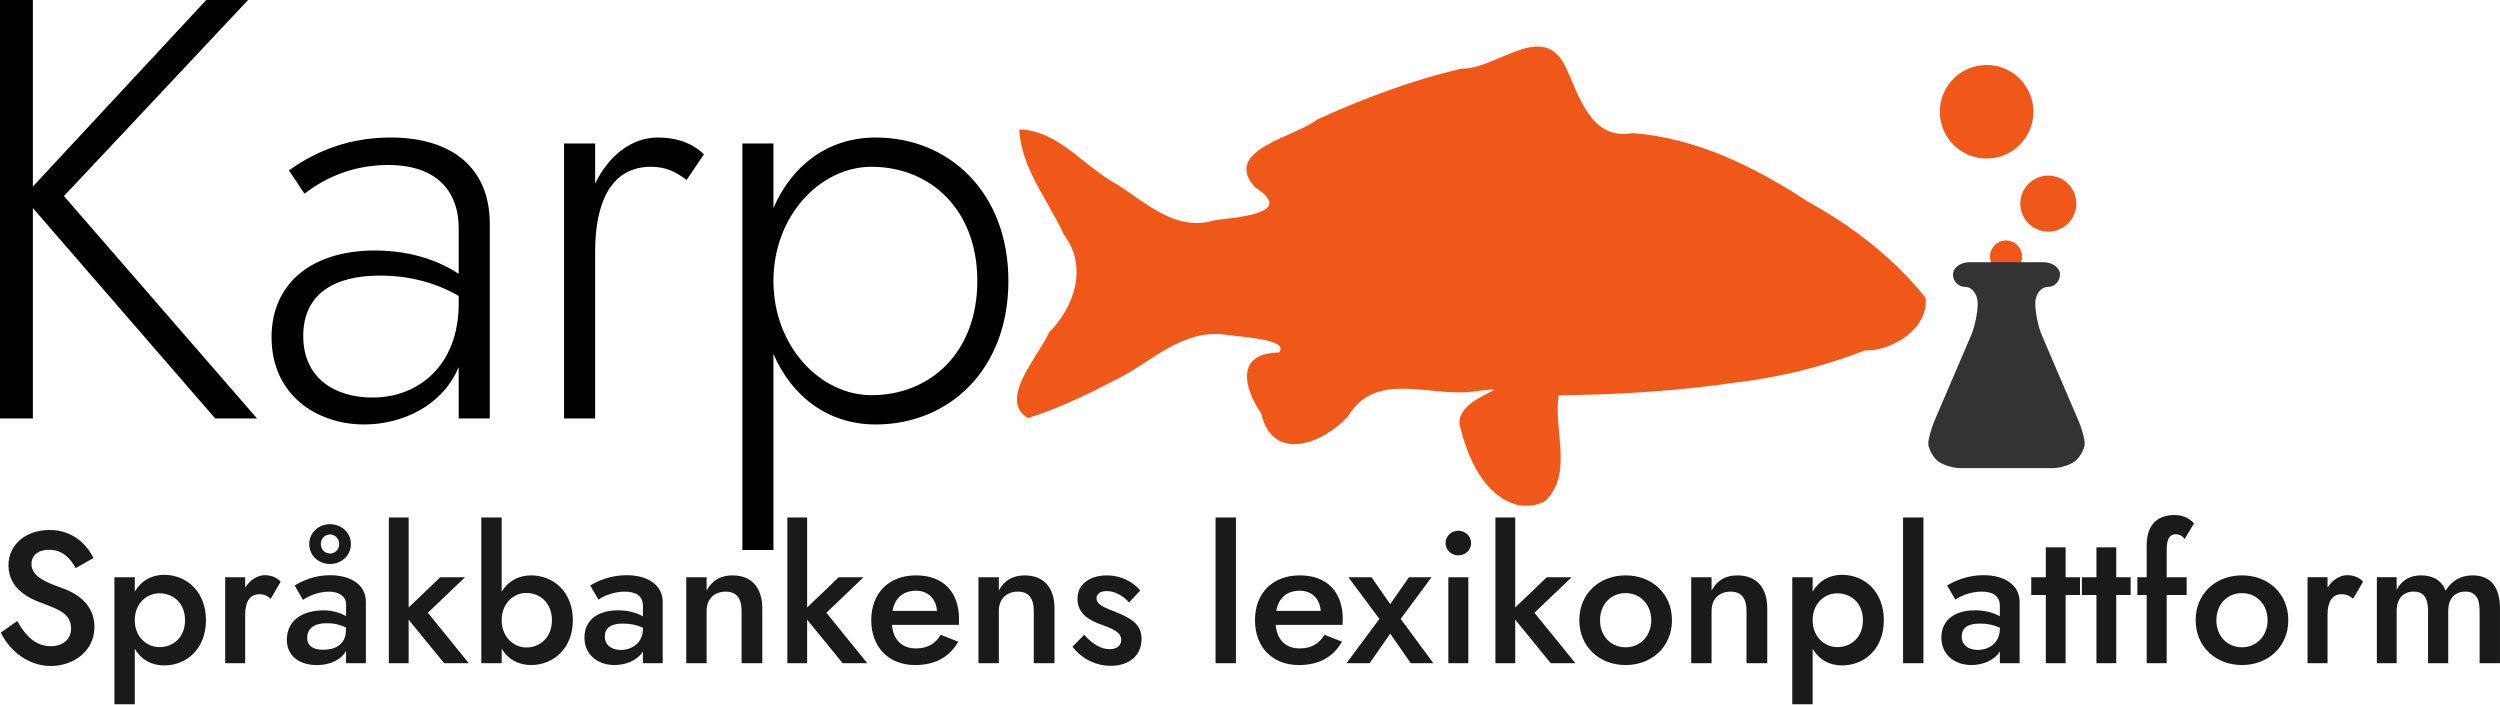
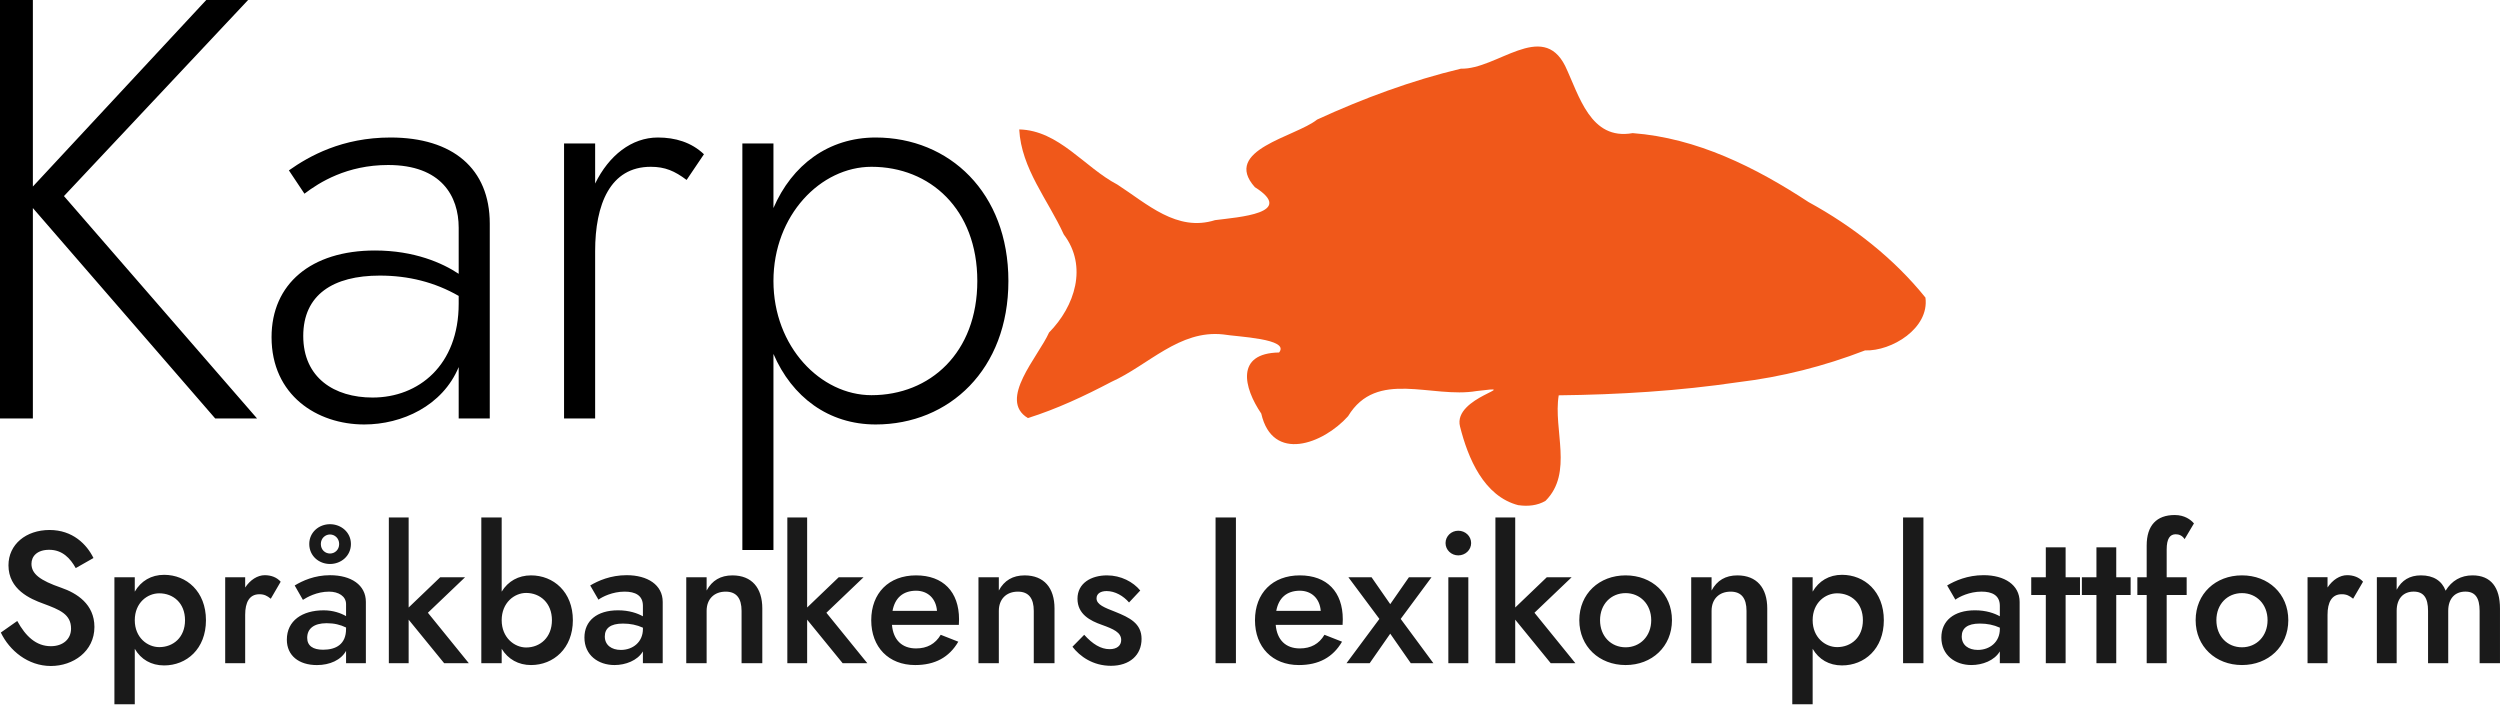
<svg xmlns="http://www.w3.org/2000/svg" width="59.009mm" height="16.624mm" viewBox="0 0 59.009 16.624" version="1.1" id="svg780">
  <defs id="defs777" />
  <g id="layer1" transform="translate(-1.15711,-29.46278)">
+     <g id="g1063" transform="translate(-106.3086,0.1757907)">
+       <path style="fill:#f0581a;fill-opacity:1;stroke-width:0.011" d="m 143.309,41.213 c -0.821,-0.209 -1.195,-1.117 -1.381,-1.857 -0.184,-0.704 1.556,-0.985 0.392,-0.839 -1.067,0.181 -2.357,-0.523 -3.035,0.594 -0.59,0.658 -1.783,1.101 -2.049,-0.062 -0.419,-0.618 -0.61,-1.426 0.421,-1.442 0.264,-0.328 -0.993,-0.37 -1.317,-0.426 -1.036,-0.115 -1.769,0.727 -2.643,1.12 -0.633,0.333 -1.286,0.639 -1.969,0.854 -0.715,-0.431 0.246,-1.45 0.499,-2.019 0.61,-0.619 0.918,-1.564 0.348,-2.315 -0.371,-0.815 -1.002,-1.551 -1.052,-2.479 0.937,0.022 1.537,0.893 2.317,1.302 0.703,0.455 1.405,1.123 2.305,0.839 0.553,-0.071 1.916,-0.161 0.939,-0.779 -0.782,-0.88 0.959,-1.184 1.471,-1.595 1.097,-0.503 2.224,-0.921 3.394,-1.201 0.844,0.024 1.918,-1.143 2.46,-0.065 0.334,0.701 0.593,1.765 1.594,1.586 1.516,0.115 2.9,0.807 4.152,1.628 1.043,0.57 2.015,1.33 2.758,2.254 0.097,0.725 -0.798,1.269 -1.426,1.247 -0.964,0.372 -1.964,0.627 -2.992,0.75 -1.403,0.207 -2.821,0.294 -4.238,0.31 -0.133,0.814 0.349,1.83 -0.311,2.49 -0.189,0.114 -0.423,0.135 -0.637,0.103 z" id="path674-1-6" />
+     </g>
    <path style="font-weight:300;font-size:53.333px;font-family:'Jost*';-inkscape-font-specification:'Jost*, Light';letter-spacing:-1px;white-space:pre" d="m 169.705,174.488 v 37.333 h 2.933 v -18.773 l 16.267,18.773 h 3.733 l -17.227,-19.84 16.427,-17.493 h -3.733 l -15.467,16.64 v -16.64 z m 27.16,17.28 c 1.333,-1.013 3.787,-2.56 7.467,-2.56 4.747,0 6.293,2.773 6.293,5.6 v 4.107 c -1.44,-0.96 -3.947,-2.08 -7.467,-2.08 -5.707,0 -9.227,2.987 -9.227,7.733 0,5.173 4.053,7.787 8.267,7.787 3.36,0 6.987,-1.653 8.427,-5.12 v 4.587 h 2.773 V 194.435 c 0,-4.907 -3.307,-7.68 -8.853,-7.68 -4.32,0 -7.253,1.653 -9.067,2.933 z m -0.107,12.693 c 0,-3.68 2.667,-5.387 6.827,-5.387 2.56,0 4.907,0.587 7.04,1.813 v 0.693 c 0,5.493 -3.573,8.373 -7.68,8.373 -3.413,0 -6.187,-1.76 -6.187,-5.493 z m 26.04,-17.173 h -2.773 v 24.533 h 2.773 v -14.933 c 0,-4.16 1.333,-7.52 4.96,-7.52 1.28,0 2.133,0.373 3.2,1.173 l 1.547,-2.293 c -1.12,-1.067 -2.56,-1.493 -4.107,-1.493 -2.347,0 -4.373,1.6 -5.6,4.107 z m 15.907,36.267 v -17.493 c 1.653,3.84 4.907,6.293 9.12,6.293 6.56,0 11.84,-4.907 11.84,-12.8 0,-7.893 -5.28,-12.8 -11.84,-12.8 -4.213,0 -7.467,2.453 -9.12,6.293 v -5.76 h -2.773 v 36.267 z m 18.187,-24 c 0,6.4 -4.213,10.187 -9.44,10.187 -4.533,0 -8.747,-4.32 -8.747,-10.187 0,-5.867 4.213,-10.187 8.747,-10.187 5.227,0 9.44,3.787 9.44,10.187 z" id="text825-0" transform="matrix(0.2645833,0,0,0.2645833,-43.7441,-16.70383)" aria-label="Karp" />
    <path style="font-weight:500;font-size:16.667px;font-family:'Jost*';-inkscape-font-specification:'Jost*, Medium';white-space:pre;fill:#1a1a1a" d="m 484.258,336.423 -1.467,1.033 c 0.767,1.6 2.417,2.983 4.467,2.983 1.983,0 3.883,-1.3 3.883,-3.483 0,-2.033 -1.567,-3.017 -2.967,-3.5 -1.883,-0.65 -2.65,-1.233 -2.65,-2.133 0,-0.667 0.5,-1.25 1.583,-1.25 1.183,0 1.883,0.767 2.367,1.633 l 1.583,-0.9 c -0.6,-1.217 -1.85,-2.5 -3.917,-2.5 -2.1,0 -3.667,1.283 -3.667,3.15 0,2.167 1.95,3 3.1,3.417 1.483,0.55 2.483,0.95 2.483,2.233 0,0.933 -0.717,1.567 -1.8,1.567 -1.317,0 -2.25,-0.883 -3,-2.25 z m 10.483,7.433 v -4.95 c 0.55,0.95 1.467,1.483 2.617,1.483 2,0 3.733,-1.467 3.733,-4.033 0,-2.567 -1.733,-4.05 -3.733,-4.05 -1.15,0 -2.067,0.55 -2.617,1.5 v -1.283 h -1.817 v 11.333 z m 4.483,-7.5 c 0,1.533 -1.05,2.4 -2.3,2.4 -1.05,0 -2.183,-0.85 -2.183,-2.4 0,-1.567 1.133,-2.4 2.183,-2.4 1.25,0 2.3,0.867 2.3,2.4 z m 7.65,-1.917 0.883,-1.517 c -0.35,-0.4 -0.867,-0.583 -1.417,-0.583 -0.65,0 -1.3,0.417 -1.75,1.1 v -0.917 h -1.783 v 7.667 h 1.783 v -4.317 c 0,-1.1 0.367,-1.833 1.267,-1.833 0.433,0 0.683,0.133 1.017,0.4 z m 3.433,-4.883 c 0,1.067 0.867,1.783 1.85,1.783 0.983,0 1.867,-0.717 1.867,-1.783 0,-1.05 -0.883,-1.767 -1.867,-1.767 -0.983,0 -1.85,0.717 -1.85,1.767 z m 1.033,0 c 0,-0.517 0.4,-0.85 0.817,-0.85 0.417,0 0.817,0.333 0.817,0.85 0,0.533 -0.4,0.85 -0.817,0.85 -0.417,0 -0.817,-0.317 -0.817,-0.85 z m -1.6,4.983 c 0.367,-0.233 1.233,-0.733 2.333,-0.733 0.833,0 1.517,0.4 1.517,1.117 v 1.067 c -0.467,-0.267 -1.15,-0.517 -2,-0.517 -1.9,0 -3.283,0.917 -3.283,2.617 0,1.417 1.067,2.267 2.683,2.267 1.15,0 2.15,-0.45 2.6,-1.267 v 1.1 h 1.767 v -5.467 c 0,-1.517 -1.317,-2.383 -3.2,-2.383 -1.383,0 -2.467,0.5 -3.15,0.917 z m 0.383,3.383 c 0,-0.8 0.583,-1.3 1.733,-1.3 0.683,0 1.217,0.133 1.733,0.383 v 0.133 c 0,1.35 -0.883,1.85 -2.05,1.85 -0.9,0 -1.417,-0.35 -1.417,-1.067 z m 11.867,-5.4 -2.817,2.7 v -8.033 h -1.767 v 13 h 1.767 v -3.883 l 3.167,3.883 h 2.2 l -3.65,-4.5 3.317,-3.167 z m 11.833,3.833 c 0,-2.533 -1.733,-4 -3.733,-4 -1.117,0 -2.05,0.517 -2.617,1.45 v -6.617 h -1.817 v 13 h 1.817 v -1.283 c 0.567,0.933 1.5,1.45 2.617,1.45 2,0 3.733,-1.483 3.733,-4 z m -1.867,0 c 0,1.533 -1.05,2.433 -2.3,2.433 -1.05,0 -2.183,-0.883 -2.183,-2.433 0,-1.567 1.133,-2.433 2.183,-2.433 1.25,0 2.3,0.9 2.3,2.433 z m 4.15,-1.833 c 0.333,-0.25 1.25,-0.717 2.333,-0.717 0.95,0 1.633,0.333 1.633,1.267 v 0.933 c -0.483,-0.267 -1.217,-0.533 -2.217,-0.533 -1.9,0 -3,0.95 -3,2.433 0,1.567 1.233,2.45 2.683,2.45 0.983,0 2.05,-0.4 2.533,-1.217 v 1.05 h 1.767 v -5.467 c 0,-1.517 -1.35,-2.383 -3.217,-2.383 -1.433,0 -2.55,0.5 -3.25,0.917 z m 0.567,3.283 c 0,-0.717 0.483,-1.15 1.617,-1.15 0.65,0 1.233,0.117 1.783,0.367 v 0.117 c 0,1.167 -0.9,1.867 -1.967,1.867 -0.833,0 -1.433,-0.433 -1.433,-1.2 z m 12.2,-2.283 v 4.667 h 1.85 v -4.883 c 0,-1.833 -0.933,-2.95 -2.667,-2.95 -1.05,0 -1.817,0.45 -2.3,1.35 v -1.183 h -1.817 v 7.667 h 1.817 v -4.667 c 0,-1.05 0.667,-1.717 1.7,-1.717 0.967,0 1.417,0.6 1.417,1.717 z m 8.667,-3 -2.817,2.7 v -8.033 h -1.767 v 13 h 1.767 v -3.883 l 3.167,3.883 h 2.2 l -3.65,-4.5 3.317,-3.167 z m 6.817,7.833 c 1.767,0 3.033,-0.683 3.85,-2.083 l -1.567,-0.617 c -0.483,0.817 -1.217,1.217 -2.2,1.217 -1.25,0 -2.033,-0.75 -2.15,-2.1 h 5.967 c 0,-0.083 0.017,-0.3 0.017,-0.5 0,-2.45 -1.417,-3.917 -3.833,-3.917 -2.433,0 -4,1.583 -4,4 0,2.4 1.55,4 3.917,4 z m 0.067,-6.633 c 1.083,0 1.8,0.717 1.883,1.8 h -3.967 c 0.217,-1.167 0.933,-1.783 2.083,-1.8 z m 10.517,1.8 v 4.667 h 1.85 v -4.883 c 0,-1.833 -0.933,-2.95 -2.667,-2.95 -1.05,0 -1.817,0.45 -2.3,1.35 v -1.183 h -1.817 v 7.667 h 1.817 v -4.667 c 0,-1.05 0.667,-1.717 1.7,-1.717 0.967,0 1.417,0.6 1.417,1.717 z m 4.5,2.133 -1.05,1.067 c 0.667,0.867 1.833,1.7 3.433,1.7 1.667,0 2.733,-0.95 2.733,-2.4 0,-1.383 -1.067,-1.9 -2.35,-2.417 -0.933,-0.367 -1.667,-0.633 -1.667,-1.2 0,-0.433 0.383,-0.65 0.9,-0.65 0.75,0 1.5,0.433 2,1.017 l 1,-1.067 c -0.633,-0.767 -1.717,-1.35 -2.967,-1.35 -1.417,0 -2.633,0.7 -2.633,2.083 0,1.383 1.133,1.967 2.183,2.333 1.017,0.367 1.717,0.667 1.717,1.35 0,0.5 -0.383,0.817 -1.033,0.817 -0.783,0 -1.517,-0.45 -2.267,-1.283 z m 11.717,-10.467 v 13 h 1.817 v -13 z m 7.433,13.167 c 1.767,0 3.033,-0.683 3.85,-2.083 l -1.567,-0.617 c -0.483,0.817 -1.217,1.217 -2.2,1.217 -1.25,0 -2.033,-0.75 -2.15,-2.1 h 5.967 c 0,-0.083 0.017,-0.3 0.017,-0.5 0,-2.45 -1.417,-3.917 -3.833,-3.917 -2.433,0 -4,1.583 -4,4 0,2.4 1.55,4 3.917,4 z m 0.067,-6.633 c 1.083,0 1.8,0.717 1.883,1.8 h -3.967 c 0.217,-1.167 0.933,-1.783 2.083,-1.8 z m 9.75,-1.2 -1.667,2.4 -1.667,-2.4 h -2.067 l 2.767,3.717 -2.933,3.95 h 2.067 l 1.833,-2.633 1.833,2.633 h 2.017 l -2.917,-3.95 2.75,-3.717 z m 3.267,-3.05 c 0,0.617 0.517,1.1 1.133,1.1 0.633,0 1.15,-0.483 1.15,-1.1 0,-0.617 -0.517,-1.1 -1.15,-1.1 -0.617,0 -1.133,0.483 -1.133,1.1 z m 0.25,3.05 v 7.667 h 1.783 v -7.667 z m 8.783,0 -2.817,2.7 v -8.033 h -1.767 v 13 h 1.767 v -3.883 l 3.167,3.883 h 2.2 l -3.65,-4.5 3.317,-3.167 z m 2.9,3.833 c 0,2.35 1.783,4 4.133,4 2.35,0 4.133,-1.65 4.133,-4 0,-2.367 -1.783,-4 -4.133,-4 -2.35,0 -4.133,1.633 -4.133,4 z m 1.85,0 c 0,-1.433 0.983,-2.417 2.283,-2.417 1.283,0 2.283,0.983 2.283,2.417 0,1.433 -1,2.417 -2.283,2.417 -1.3,0 -2.283,-0.983 -2.283,-2.417 z m 13.067,-0.833 v 4.667 h 1.85 v -4.883 c 0,-1.833 -0.933,-2.95 -2.667,-2.95 -1.05,0 -1.817,0.45 -2.3,1.35 v -1.183 h -1.817 v 7.667 h 1.817 v -4.667 c 0,-1.05 0.667,-1.717 1.7,-1.717 0.967,0 1.417,0.6 1.417,1.717 z m 5.9,8.333 v -4.95 c 0.55,0.95 1.467,1.483 2.617,1.483 2,0 3.733,-1.467 3.733,-4.033 0,-2.567 -1.733,-4.05 -3.733,-4.05 -1.15,0 -2.067,0.55 -2.617,1.5 v -1.283 h -1.817 v 11.333 z m 4.483,-7.5 c 0,1.533 -1.05,2.4 -2.3,2.4 -1.05,0 -2.183,-0.85 -2.183,-2.4 0,-1.567 1.133,-2.4 2.183,-2.4 1.25,0 2.3,0.867 2.3,2.4 z m 3.583,-9.167 v 13 h 1.817 v -13 z m 4.667,7.333 c 0.333,-0.25 1.25,-0.717 2.333,-0.717 0.95,0 1.633,0.333 1.633,1.267 v 0.933 c -0.483,-0.267 -1.217,-0.533 -2.217,-0.533 -1.9,0 -3,0.95 -3,2.433 0,1.567 1.233,2.45 2.683,2.45 0.983,0 2.05,-0.4 2.533,-1.217 v 1.05 h 1.767 v -5.467 c 0,-1.517 -1.35,-2.383 -3.217,-2.383 -1.433,0 -2.55,0.5 -3.25,0.917 z m 0.567,3.283 c 0,-0.717 0.483,-1.15 1.617,-1.15 0.65,0 1.233,0.117 1.783,0.367 v 0.117 c 0,1.167 -0.9,1.867 -1.967,1.867 -0.833,0 -1.433,-0.433 -1.433,-1.2 z m 6.2,-5.283 v 1.583 h 1.3 v 6.083 h 1.767 v -6.083 h 1.283 v -1.583 h -1.283 v -2.667 h -1.767 v 2.667 z m 4.517,0 v 1.583 h 1.3 v 6.083 h 1.767 v -6.083 h 1.283 v -1.583 h -1.283 v -2.667 h -1.767 v 2.667 z m 4.95,0 v 1.583 h 0.833 v 6.083 h 1.783 v -6.083 h 1.783 v -1.583 h -1.783 v -2.483 c 0,-0.967 0.3,-1.35 0.8,-1.35 0.267,0 0.567,0.083 0.8,0.433 l 0.833,-1.4 c -0.283,-0.333 -0.833,-0.75 -1.717,-0.75 -1.617,0 -2.5,0.933 -2.5,2.717 v 2.833 z m 5.2,3.833 c 0,2.35 1.783,4 4.133,4 2.35,0 4.133,-1.65 4.133,-4 0,-2.367 -1.783,-4 -4.133,-4 -2.35,0 -4.133,1.633 -4.133,4 z m 1.85,0 c 0,-1.433 0.983,-2.417 2.283,-2.417 1.283,0 2.283,0.983 2.283,2.417 0,1.433 -1,2.417 -2.283,2.417 -1.3,0 -2.283,-0.983 -2.283,-2.417 z m 12.2,-1.917 0.883,-1.517 c -0.35,-0.4 -0.867,-0.583 -1.417,-0.583 -0.65,0 -1.3,0.417 -1.75,1.1 v -0.917 h -1.783 v 7.667 h 1.783 v -4.317 c 0,-1.1 0.367,-1.833 1.267,-1.833 0.433,0 0.683,0.133 1.017,0.4 z m 13.1,0.867 c 0,-1.867 -0.8,-2.95 -2.45,-2.95 -1.033,0 -1.85,0.467 -2.4,1.367 -0.333,-0.883 -1.083,-1.367 -2.2,-1.367 -1,0 -1.717,0.433 -2.167,1.283 v -1.117 h -1.767 v 7.667 h 1.767 v -4.667 c 0,-1.1 0.6,-1.717 1.517,-1.717 0.883,0 1.283,0.55 1.283,1.717 v 4.667 h 1.8 v -4.667 c 0,-1.1 0.6,-1.717 1.533,-1.717 0.867,0 1.267,0.55 1.267,1.717 v 4.667 h 1.817 z" id="text10963" transform="matrix(0.2645833,0,0,0.2645833,-126.5619,-44.89189)" aria-label="Språkbankens lexikonplattform" />
-     <g id="g1063" transform="translate(-106.3086,0.1757907)">
-       <path style="fill:#f0581a;fill-opacity:1;stroke-width:0.011" d="m 143.309,41.213 c -0.821,-0.209 -1.195,-1.117 -1.381,-1.857 -0.184,-0.704 1.556,-0.985 0.392,-0.839 -1.067,0.181 -2.357,-0.523 -3.035,0.594 -0.59,0.658 -1.783,1.101 -2.049,-0.062 -0.419,-0.618 -0.61,-1.426 0.421,-1.442 0.264,-0.328 -0.993,-0.37 -1.317,-0.426 -1.036,-0.115 -1.769,0.727 -2.643,1.12 -0.633,0.333 -1.286,0.639 -1.969,0.854 -0.715,-0.431 0.246,-1.45 0.499,-2.019 0.61,-0.619 0.918,-1.564 0.348,-2.315 -0.371,-0.815 -1.002,-1.551 -1.052,-2.479 0.937,0.022 1.537,0.893 2.317,1.302 0.703,0.455 1.405,1.123 2.305,0.839 0.553,-0.071 1.916,-0.161 0.939,-0.779 -0.782,-0.88 0.959,-1.184 1.471,-1.595 1.097,-0.503 2.224,-0.921 3.394,-1.201 0.844,0.024 1.918,-1.143 2.46,-0.065 0.334,0.701 0.593,1.765 1.594,1.586 1.516,0.115 2.9,0.807 4.152,1.628 1.043,0.57 2.015,1.33 2.758,2.254 0.097,0.725 -0.798,1.269 -1.426,1.247 -0.964,0.372 -1.964,0.627 -2.992,0.75 -1.403,0.207 -2.821,0.294 -4.238,0.31 -0.133,0.814 0.349,1.83 -0.311,2.49 -0.189,0.114 -0.423,0.135 -0.637,0.103 z" id="path674-1-6" />
-       <circle style="fill:#f0581a;fill-opacity:1;stroke:none;stroke-width:0.15" id="path459" cx="154.815" cy="35.342" r="0.379" />
-       <circle style="fill:#f0581a;fill-opacity:1;stroke:none;stroke-width:0.262" id="path459-7" cx="155.813" cy="34.093" r="0.661" />
-       <circle style="fill:#f0581a;fill-opacity:1;stroke:none;stroke-width:0.437" id="path459-7-3" cx="154.357" cy="31.925" r="1.104" />
-     </g>
-     <path fill="#333333" stroke="none" d="m 50.21,39.378 -0.86,-2.007 c -0.084,-0.197 -0.153,-0.532 -0.153,-0.746 0,-0.214 0.131,-0.389 0.292,-0.389 0.16,0 0.292,-0.131 0.292,-0.292 0,-0.16 -0.175,-0.292 -0.389,-0.292 h -1.749 c -0.214,0 -0.389,0.131 -0.389,0.292 0,0.16 0.131,0.292 0.292,0.292 0.16,0 0.292,0.175 0.292,0.389 0,0.214 -0.069,0.549 -0.153,0.746 l -0.86,2.007 c -0.084,0.196 -0.153,0.445 -0.153,0.552 0,0.107 0.087,0.282 0.194,0.389 0.107,0.107 0.369,0.194 0.583,0.194 h 2.138 c 0.214,0 0.476,-0.087 0.583,-0.194 0.107,-0.107 0.194,-0.282 0.194,-0.389 0,-0.107 -0.069,-0.355 -0.153,-0.552 z" stroke-width="0.15" style="-webkit-tap-highlight-color:rgba(0, 0, 0, 0)" id="path1" />
  </g>
</svg>
